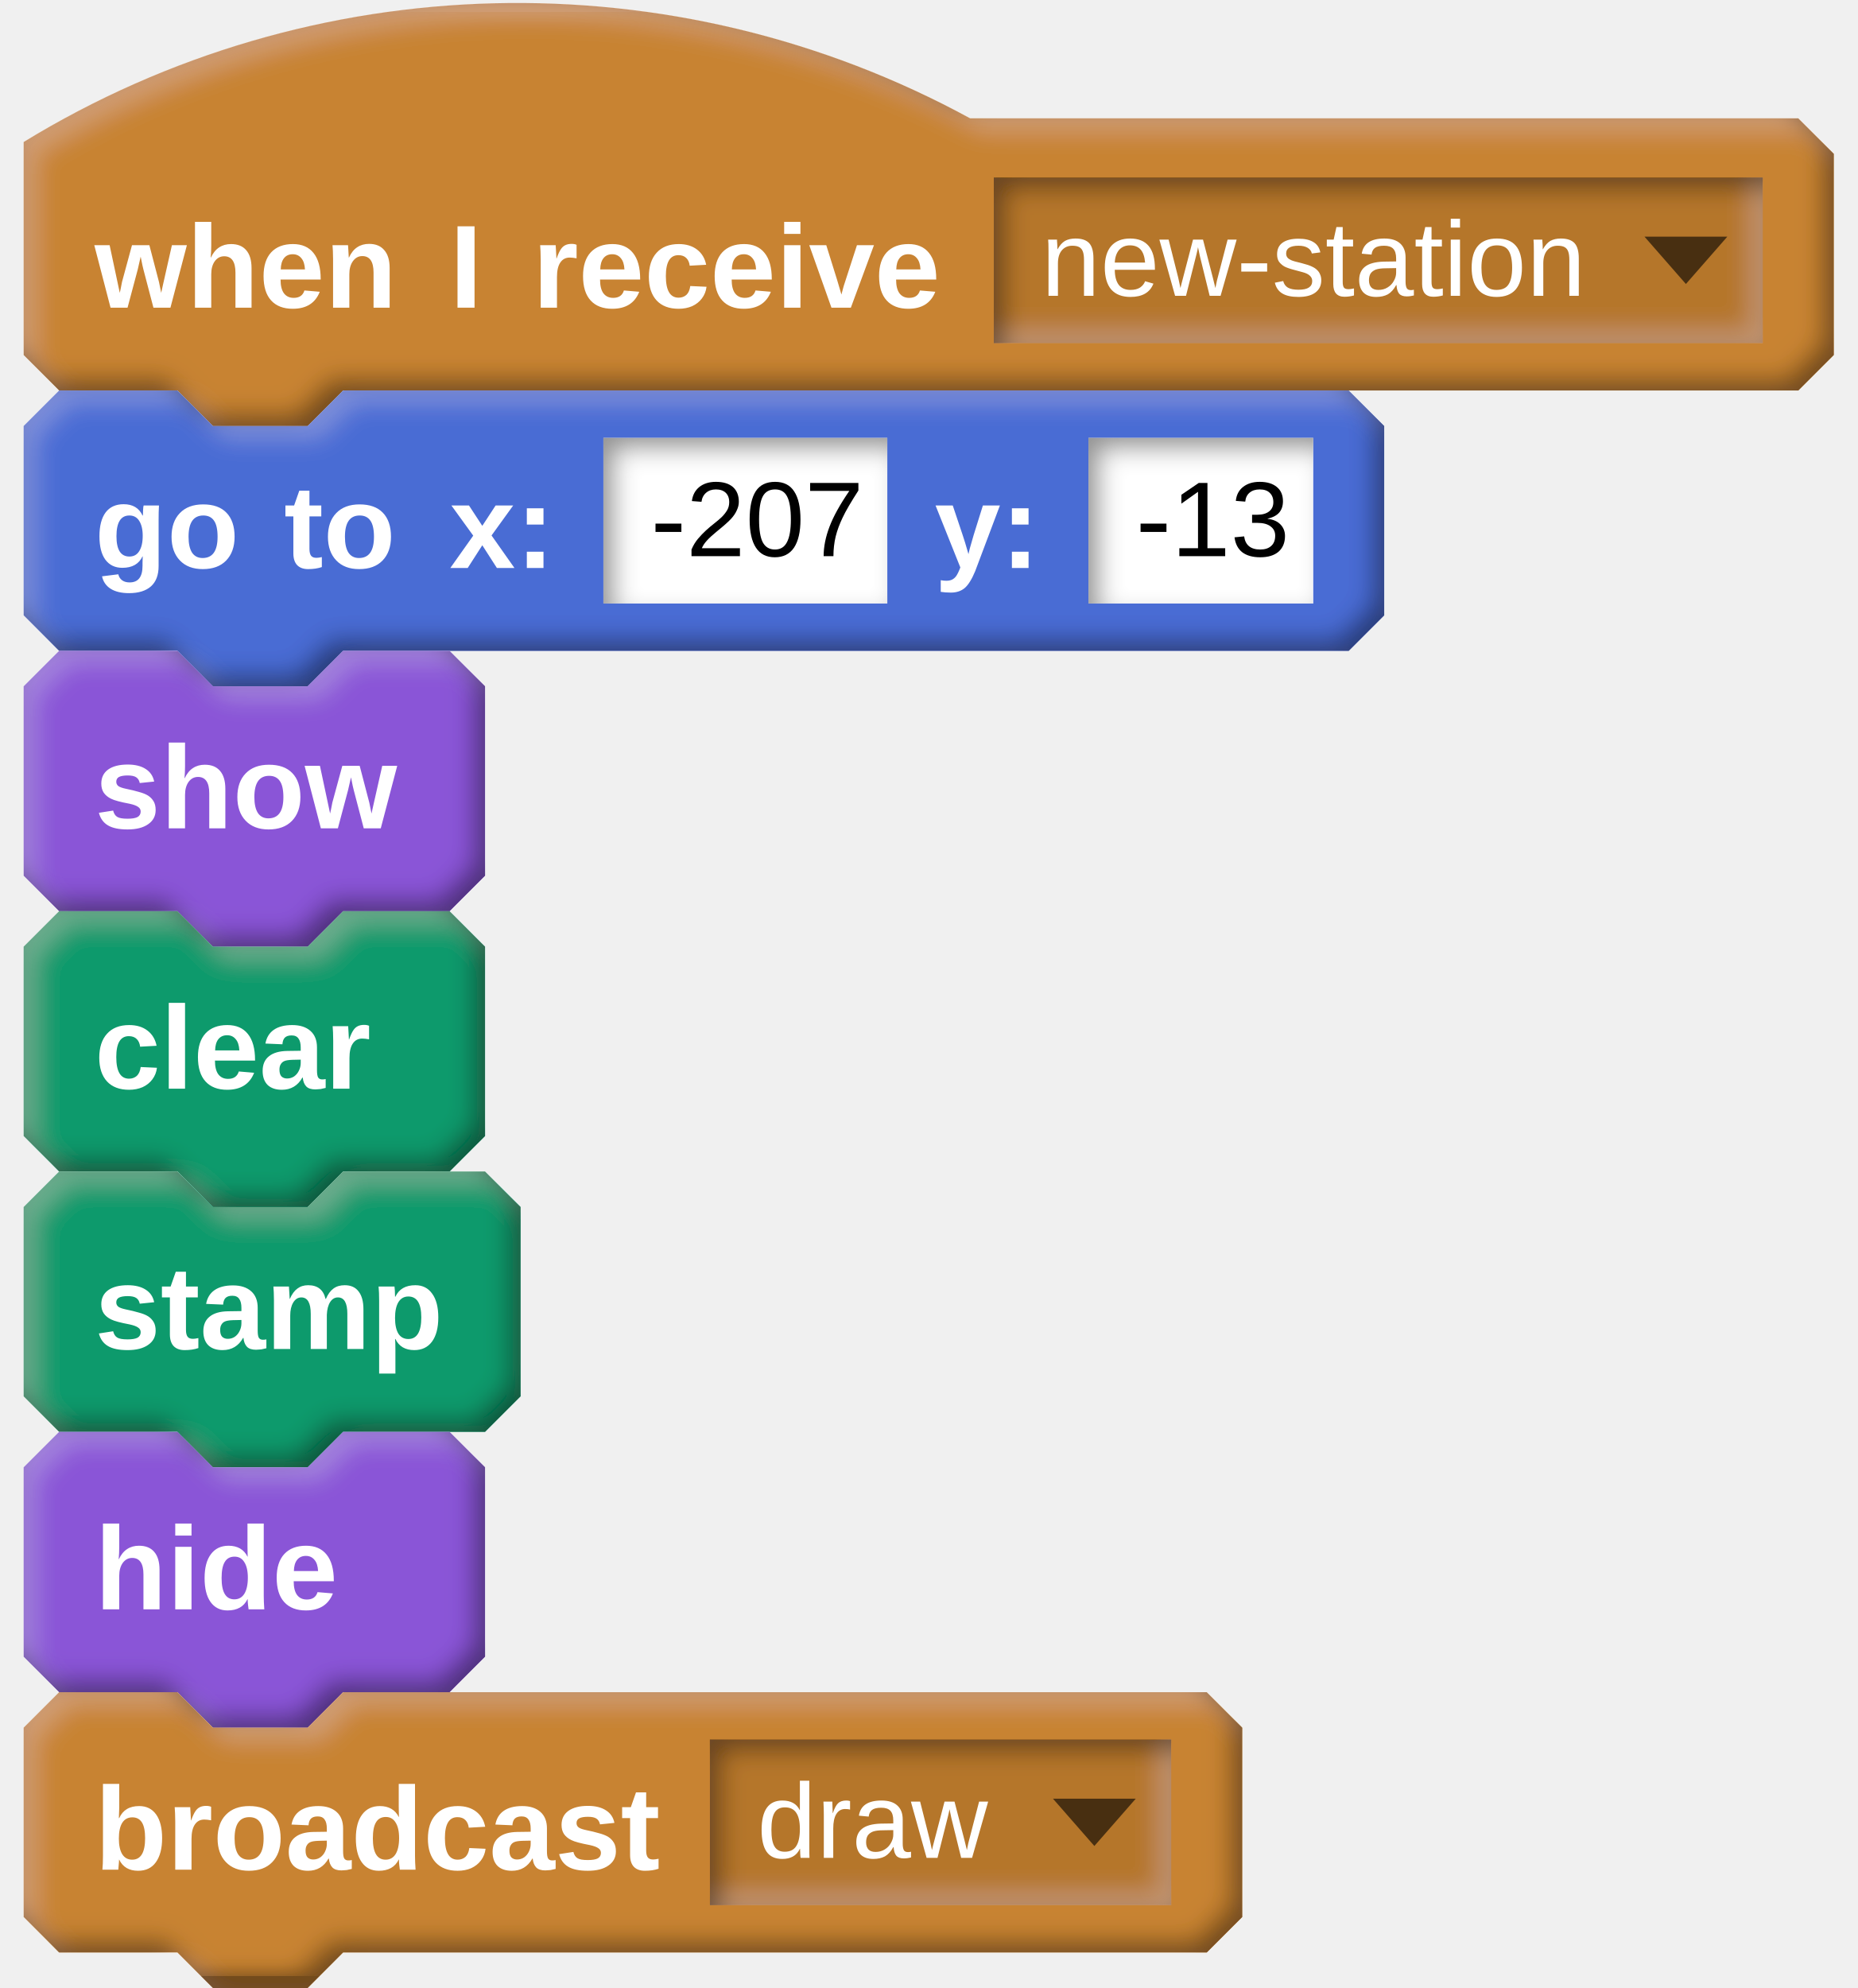
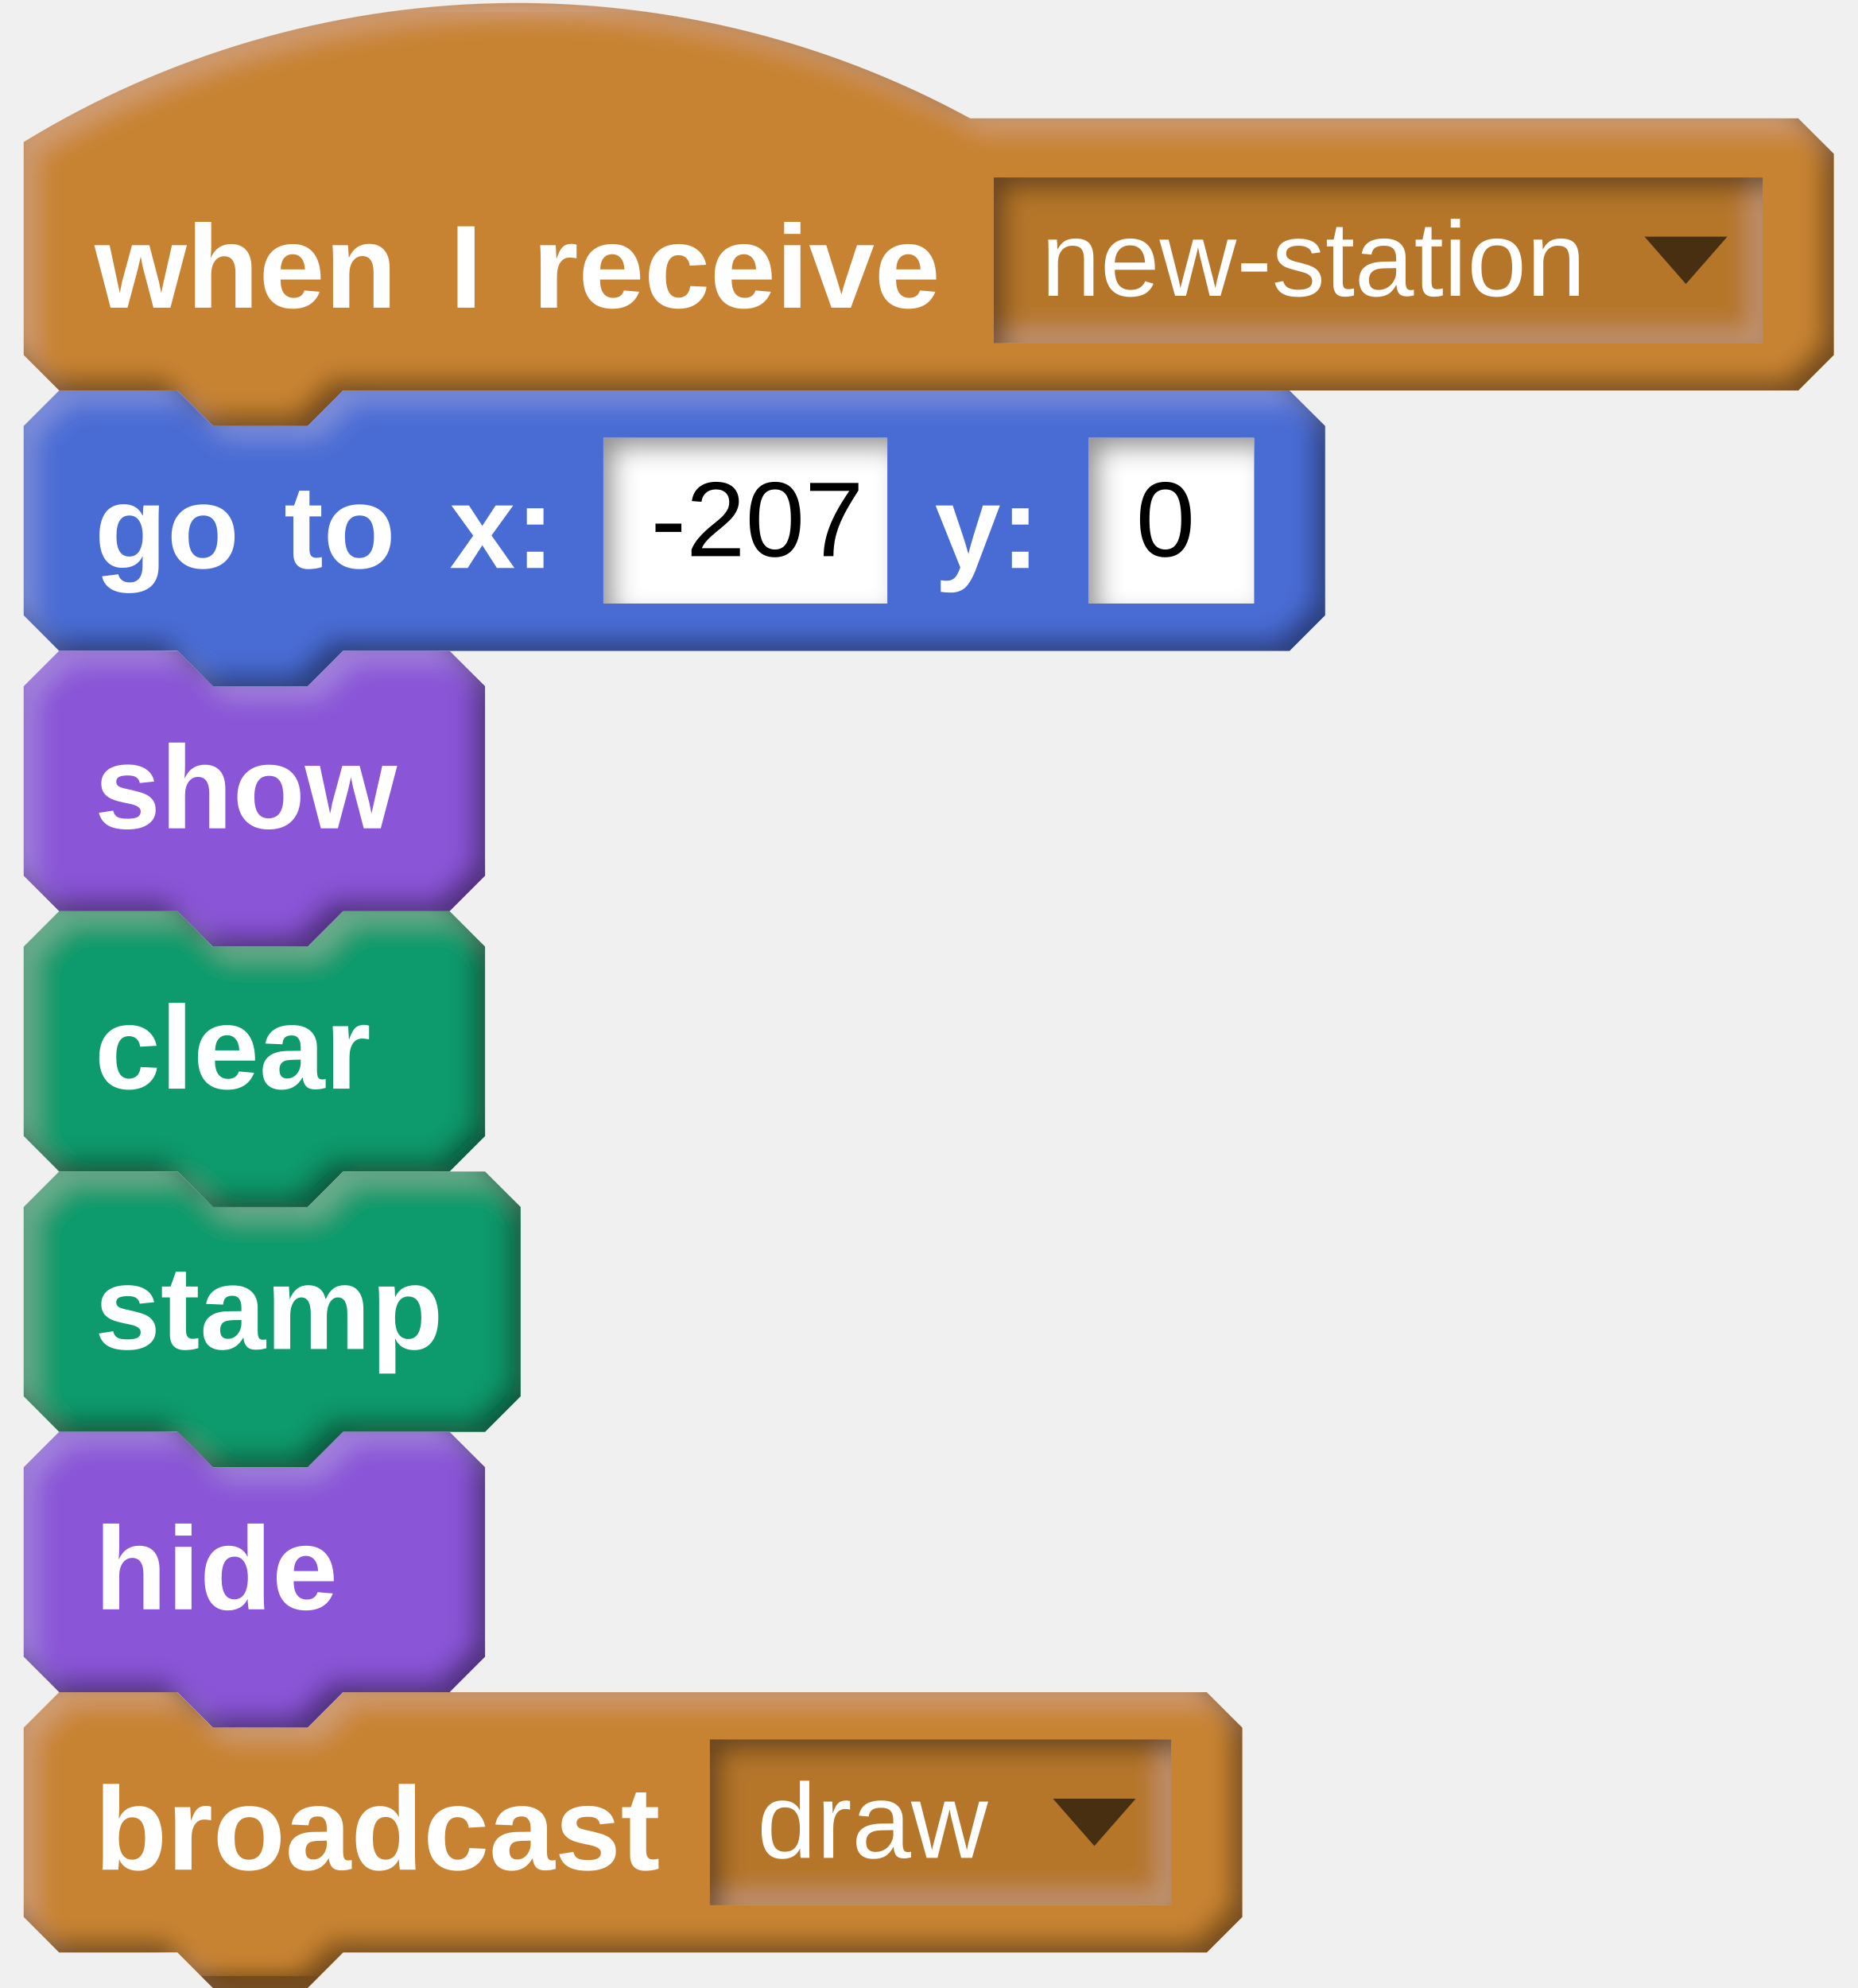
<svg xmlns="http://www.w3.org/2000/svg" version="1.1" width="157" height="168">
  <defs>
    <filter id="bevelFilter" x0="-50%" y0="-50%" width="200%" height="200%">
      <feGaussianBlur result="blur-1" in="SourceAlpha" stdDeviation="1 1" />
      <feFlood result="flood-2" in="undefined" flood-color="#fff" flood-opacity="0.15" />
      <feOffset result="offset-3" in="blur-1" dx="1" dy="1" />
      <feComposite result="comp-4" operator="arithmetic" in="SourceAlpha" in2="offset-3" k2="1" k3="-1" />
      <feComposite result="comp-5" operator="in" in="flood-2" in2="comp-4" />
      <feFlood result="flood-6" in="undefined" flood-color="#000" flood-opacity="0.7" />
      <feOffset result="offset-7" in="blur-1" dx="-1" dy="-1" />
      <feComposite result="comp-8" operator="arithmetic" in="SourceAlpha" in2="offset-7" k2="1" k3="-1" />
      <feComposite result="comp-9" operator="in" in="flood-6" in2="comp-8" />
      <feMerge result="merge-10">
        <feMergeNode in="SourceGraphic" />
        <feMergeNode in="comp-5" />
        <feMergeNode in="comp-9" />
      </feMerge>
    </filter>
    <filter id="inputBevelFilter" x0="-50%" y0="-50%" width="200%" height="200%">
      <feGaussianBlur result="blur-1" in="SourceAlpha" stdDeviation="1 1" />
      <feFlood result="flood-2" in="undefined" flood-color="#fff" flood-opacity="0.15" />
      <feOffset result="offset-3" in="blur-1" dx="-1" dy="-1" />
      <feComposite result="comp-4" operator="arithmetic" in="SourceAlpha" in2="offset-3" k2="1" k3="-1" />
      <feComposite result="comp-5" operator="in" in="flood-2" in2="comp-4" />
      <feFlood result="flood-6" in="undefined" flood-color="#000" flood-opacity="0.7" />
      <feOffset result="offset-7" in="blur-1" dx="1" dy="1" />
      <feComposite result="comp-8" operator="arithmetic" in="SourceAlpha" in2="offset-7" k2="1" k3="-1" />
      <feComposite result="comp-9" operator="in" in="flood-6" in2="comp-8" />
      <feMerge result="merge-10">
        <feMergeNode in="SourceGraphic" />
        <feMergeNode in="comp-5" />
        <feMergeNode in="comp-9" />
      </feMerge>
    </filter>
    <filter id="inputDarkFilter" x0="-50%" y0="-50%" width="200%" height="200%">
      <feFlood result="flood-1" in="undefined" flood-color="#000" flood-opacity="0.2" />
      <feComposite result="comp-2" operator="in" in="flood-1" in2="SourceAlpha" />
      <feMerge result="merge-3">
        <feMergeNode in="SourceGraphic" />
        <feMergeNode in="comp-2" />
      </feMerge>
    </filter>
    <path d="M1.504 21L0 19.493 4.567 0h1.948l-.5 2.418s1.002-.502 3.006 0c2.006.503 3.008 2.01 6.517 2.01 3.508 0 4.463-.545 4.463-.545l-.823 9.892s-2.137 1.005-5.144.696c-3.007-.307-3.007-2.007-6.014-2.51-3.008-.502-4.512.503-4.512.503L1.504 21z" fill="#3f8d15" id="greenFlag" />
    <path d="M6.724 0C3.01 0 0 2.91 0 6.5c0 2.316 1.253 4.35 3.14 5.5H5.17v-1.256C3.364 10.126 2.07 8.46 2.07 6.5 2.07 4.015 4.152 2 6.723 2c1.14 0 2.184.396 2.993 1.053L8.31 4.13c-.45.344-.398.826.11 1.08L15 8.5 13.858.992c-.083-.547-.514-.714-.963-.37l-1.532 1.172A6.825 6.825 0 0 0 6.723 0z" fill="#fff" id="turnRight" />
    <path d="M3.637 1.794A6.825 6.825 0 0 1 8.277 0C11.99 0 15 2.91 15 6.5c0 2.316-1.253 4.35-3.14 5.5H9.83v-1.256c1.808-.618 3.103-2.285 3.103-4.244 0-2.485-2.083-4.5-4.654-4.5-1.14 0-2.184.396-2.993 1.053L6.69 4.13c.45.344.398.826-.11 1.08L0 8.5 1.142.992c.083-.547.514-.714.963-.37l1.532 1.172z" fill="#fff" id="turnLeft" />
    <path d="M0 0L4 4L0 8Z" fill="#111" id="addInput" />
    <path d="M4 0L4 8L0 4Z" fill="#111" id="delInput" />
    <g id="loopArrow">
      <path d="M8 0l2 -2l0 -3l3 0l-4 -5l-4 5l3 0l0 3l-8 0l0 2" fill="#000" opacity="0.3" />
      <path d="M8 0l2 -2l0 -3l3 0l-4 -5l-4 5l3 0l0 3l-8 0l0 2" fill="#fff" opacity="0.9" transform="translate(-1 -1)" />
    </g>
    <style>.sb-label{font-family:Lucida Grande,Verdana,Arial,DejaVu Sans,sans-serif;font-weight:700;fill:#fff;font-size:10px;word-spacing:+1px}.sb-obsolete{fill:#d42828}.sb-motion{fill:#4a6cd4}.sb-looks{fill:#8a55d7}.sb-sound{fill:#bb42c3}.sb-pen{fill:#0e9a6c}.sb-events{fill:#c88330}.sb-control{fill:#e1a91a}.sb-sensing{fill:#2ca5e2}.sb-operators{fill:#5cb712}.sb-variables{fill:#ee7d16}.sb-list{fill:#cc5b22}.sb-custom{fill:#632d99}.sb-custom-arg{fill:#5947b1}.sb-extension{fill:#4b4a60}.sb-grey{fill:#969696}.sb-bevel{filter:url(#bevelFilter)}.sb-input{filter:url(#inputBevelFilter)}.sb-input-number,.sb-input-number-dropdown,.sb-input-string{fill:#fff}.sb-literal-dropdown,.sb-literal-number,.sb-literal-number-dropdown,.sb-literal-string{font-weight:400;font-size:9px;word-spacing:0}.sb-literal-number,.sb-literal-number-dropdown,.sb-literal-string{fill:#000}.sb-darker{filter:url(#inputDarkFilter)}.sb-outline{stroke:#fff;stroke-opacity:.2;stroke-width:2;fill:none}.sb-define-hat-cap{stroke:#632d99;stroke-width:1;fill:#8e2ec2}.sb-comment{fill:#ffffa5;stroke:#d0d1d2;stroke-width:1}.sb-comment-line{fill:#ffff80}.sb-comment-label{font-family:Helevetica,Arial,DejaVu Sans,sans-serif;font-weight:700;fill:#5c5d5f;word-spacing:0;font-size:12px}</style>
  </defs>
  <g>
    <g transform="translate(0 0)">
      <g transform="translate(2 0)">
        <path d="M 0 12 L 0 12 A 80 80 0 0 1 80 10 L 150 10 L 153 13 L 153 30 L 150 33 L 27 33 L 24 36 L 16 36 L 13 33 L 3 33 L 0 30 Z" class="sb-events sb-bevel" />
        <text x="0" y="10" class="sb-label " transform="translate(6 16)">when</text>
        <text x="0" y="10" class="sb-label " transform="translate(36 16)">I</text>
        <text x="0" y="10" class="sb-label " transform="translate(43 16)">receive</text>
        <g transform="translate(82 15)">
          <g width="65" height="14" class="sb-input sb-input-dropdown">
            <rect x="0" y="0" width="65" height="14" class="sb-events sb-darker" />
          </g>
          <text x="0" y="10" class="sb-label sb-literal-dropdown" transform="translate(4 0)">new-station</text>
          <polygon points="7 0 3.5 4 0 0" fill="#000" opacity="0.6" transform="translate(55 5)" />
        </g>
      </g>
      <g transform="translate(2 33)">
-         <path d="M 0 3 L 3 0 L 13 0 L 16 3 L 24 3 L 27 0 L 112 0 L 115 3 L 115 19 L 112 22 L 27 22 L 24 25 L 16 25 L 13 22 L 3 22 L 0 19 Z" class="sb-motion sb-bevel" />
+         <path d="M 0 3 L 3 0 L 13 0 L 16 3 L 24 3 L 27 0 L 107 0 L 110 3 L 110 19 L 107 22 L 27 22 L 24 25 L 16 25 L 13 22 L 3 22 L 0 19 Z" class="sb-motion sb-bevel" />
        <text x="0" y="10" class="sb-label " transform="translate(6 5)">go</text>
        <text x="0" y="10" class="sb-label " transform="translate(22 5)">to</text>
        <text x="0" y="10" class="sb-label " transform="translate(36 5)">x:</text>
        <g transform="translate(49 4)">
          <rect x="0" y="0" width="24" height="14" class="sb-input sb-input-string" />
          <text x="0" y="10" class="sb-label sb-literal-string" transform="translate(4 0)">-207</text>
        </g>
        <text x="0" y="10" class="sb-label " transform="translate(77 5)">y:</text>
        <g transform="translate(90 4)">
-           <rect x="0" y="0" width="19" height="14" class="sb-input sb-input-string" />
-           <text x="0" y="10" class="sb-label sb-literal-string" transform="translate(4 0)">-13</text>
+           <rect x="0" y="0" width="14" height="14" class="sb-input sb-input-string" />
+           <text x="0" y="10" class="sb-label sb-literal-string" transform="translate(4 0)">0</text>
        </g>
      </g>
      <g transform="translate(2 55)">
        <path d="M 0 3 L 3 0 L 13 0 L 16 3 L 24 3 L 27 0 L 36 0 L 39 3 L 39 19 L 36 22 L 27 22 L 24 25 L 16 25 L 13 22 L 3 22 L 0 19 Z" class="sb-looks sb-bevel" />
        <text x="0" y="10" class="sb-label " transform="translate(6 5)">show</text>
      </g>
      <g transform="translate(2 77)">
        <path d="M 0 3 L 3 0 L 13 0 L 16 3 L 24 3 L 27 0 L 36 0 L 39 3 L 39 19 L 36 22 L 27 22 L 24 25 L 16 25 L 13 22 L 3 22 L 0 19 Z" class="sb-pen sb-bevel" />
        <text x="0" y="10" class="sb-label " transform="translate(6 5)">clear</text>
      </g>
      <g transform="translate(2 99)">
        <path d="M 0 3 L 3 0 L 13 0 L 16 3 L 24 3 L 27 0 L 39 0 L 42 3 L 42 19 L 39 22 L 27 22 L 24 25 L 16 25 L 13 22 L 3 22 L 0 19 Z" class="sb-pen sb-bevel" />
        <text x="0" y="10" class="sb-label " transform="translate(6 5)">stamp</text>
      </g>
      <g transform="translate(2 121)">
        <path d="M 0 3 L 3 0 L 13 0 L 16 3 L 24 3 L 27 0 L 36 0 L 39 3 L 39 19 L 36 22 L 27 22 L 24 25 L 16 25 L 13 22 L 3 22 L 0 19 Z" class="sb-looks sb-bevel" />
        <text x="0" y="10" class="sb-label " transform="translate(6 5)">hide</text>
      </g>
      <g transform="translate(2 143)">
        <path d="M 0 3 L 3 0 L 13 0 L 16 3 L 24 3 L 27 0 L 100 0 L 103 3 L 103 19 L 100 22 L 27 22 L 24 25 L 16 25 L 13 22 L 3 22 L 0 19 Z" class="sb-events sb-bevel" />
        <text x="0" y="10" class="sb-label " transform="translate(6 5)">broadcast</text>
        <g transform="translate(58 4)">
          <g width="39" height="14" class="sb-input sb-input-dropdown">
            <rect x="0" y="0" width="39" height="14" class="sb-events sb-darker" />
          </g>
          <text x="0" y="10" class="sb-label sb-literal-dropdown" transform="translate(4 0)">draw</text>
          <polygon points="7 0 3.5 4 0 0" fill="#000" opacity="0.6" transform="translate(29 5)" />
        </g>
      </g>
    </g>
  </g>
</svg>
